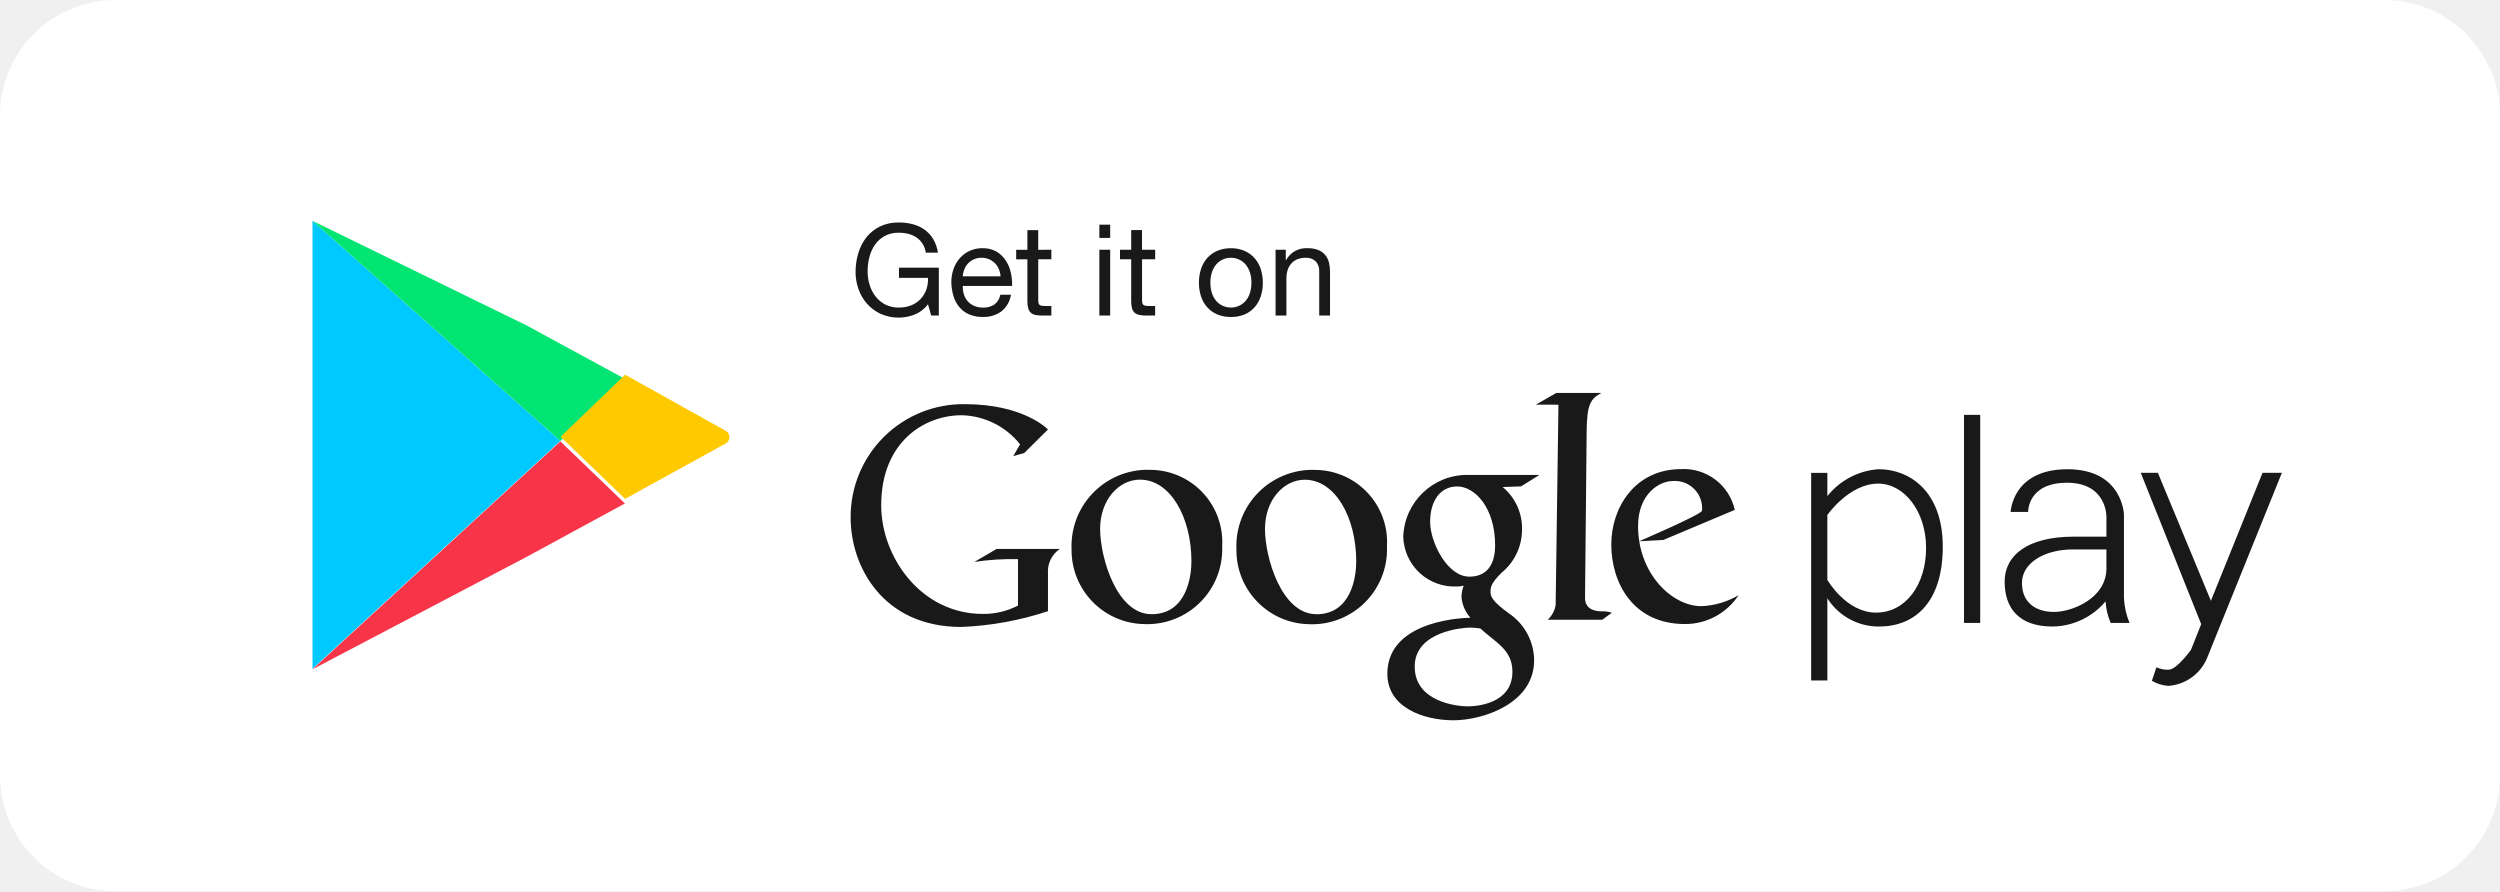
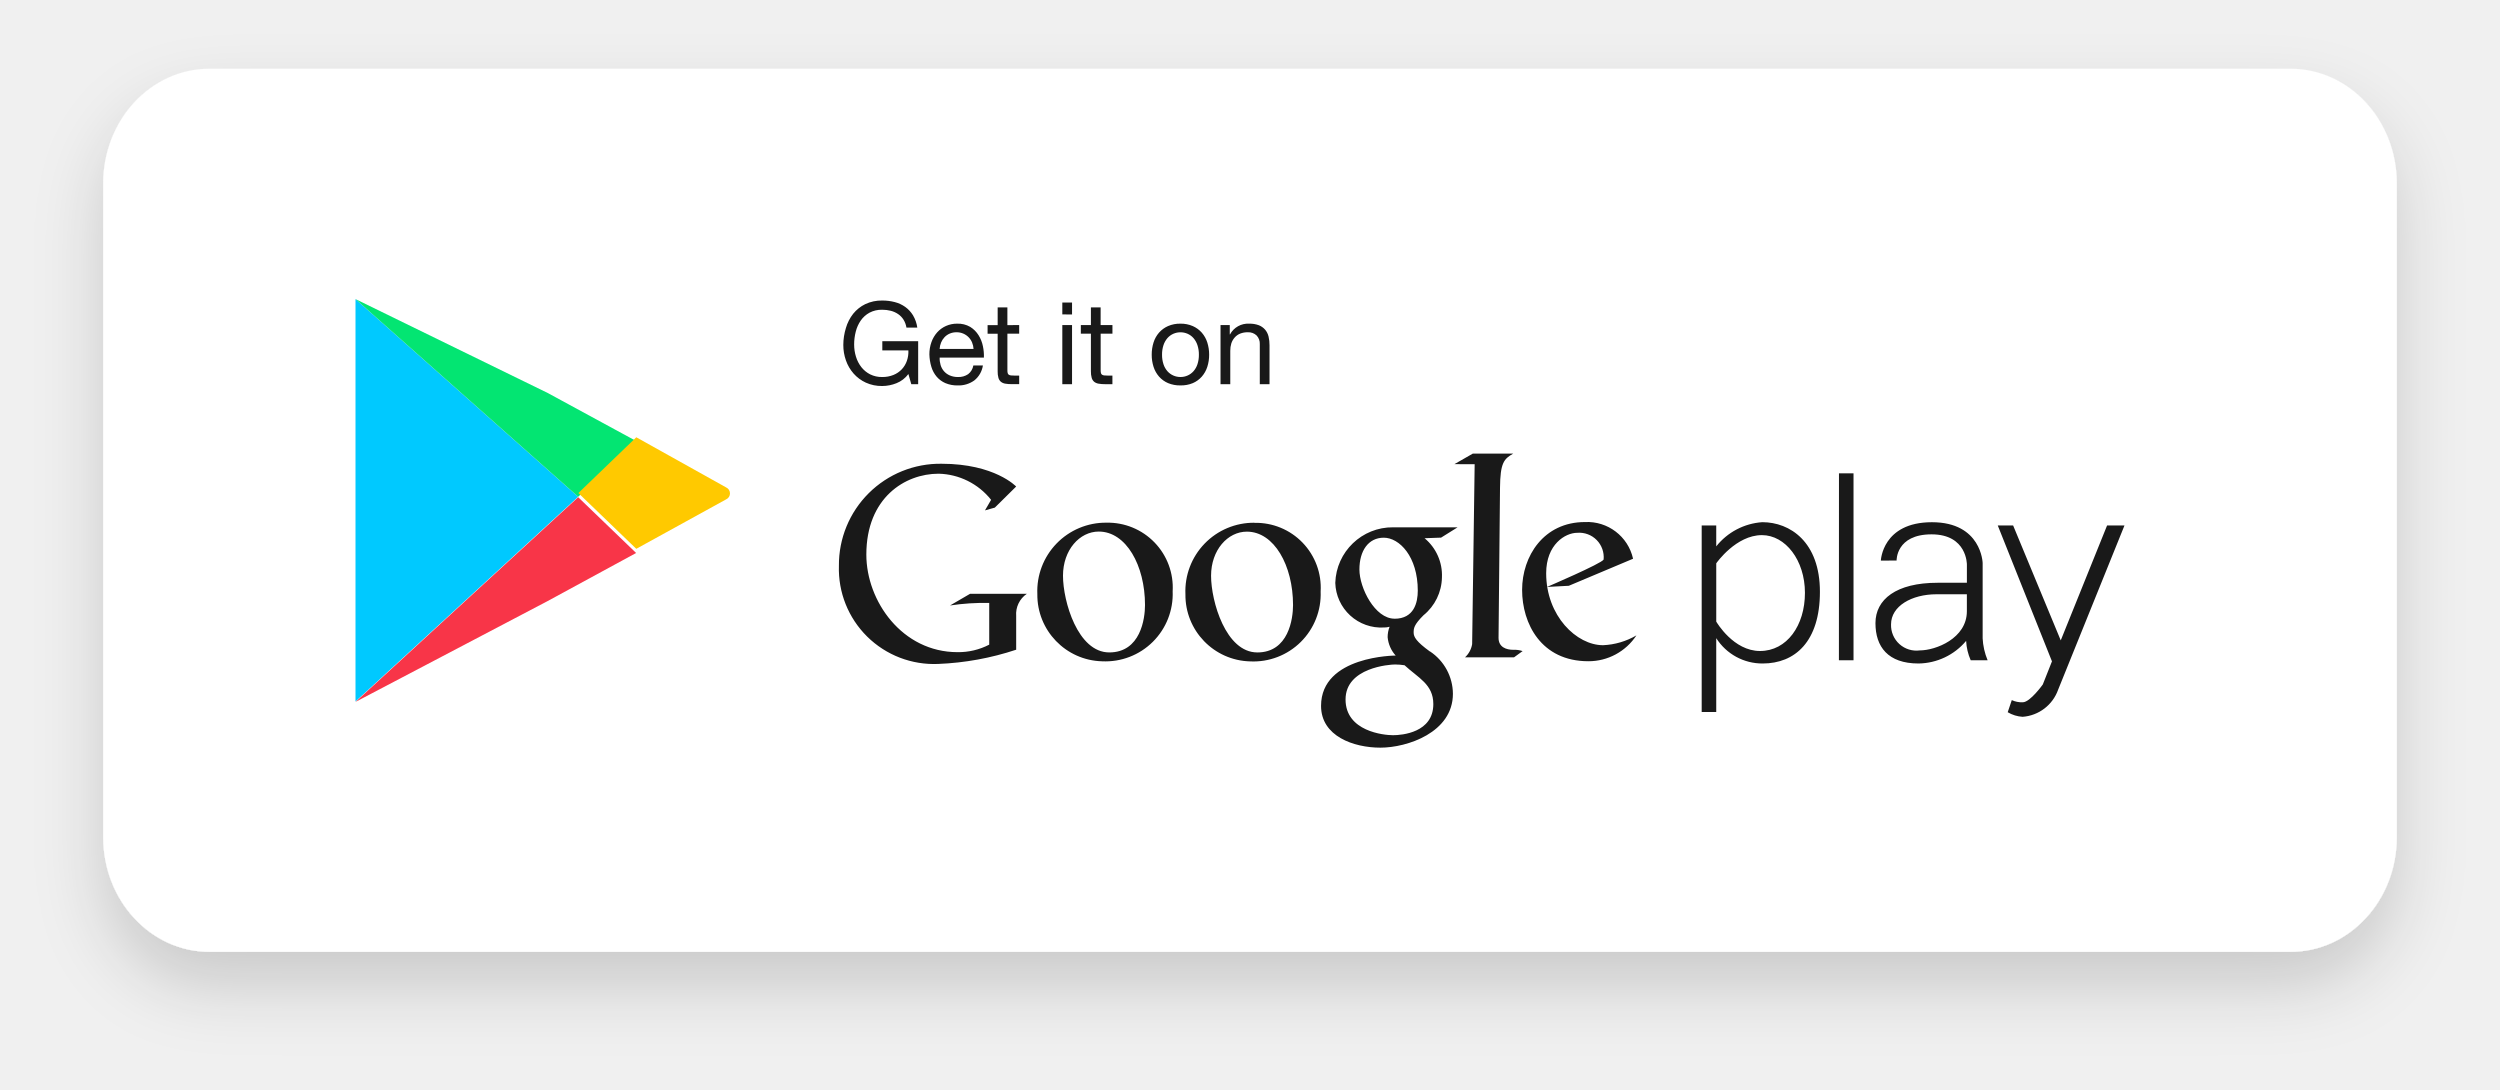
- <svg xmlns="http://www.w3.org/2000/svg" viewBox="0 0 216 77">
+ <svg xmlns="http://www.w3.org/2000/svg" viewBox="0 0 218 95">
  <defs>
    <style>
      .cls-1 {
        fill: #fff;
      }

      .cls-2 {
        fill: rgba(0,0,0,0);
      }

      .cls-3, .cls-4 {
        fill: #191919;
      }

      .cls-3 {
        fill-rule: evenodd;
      }

      .cls-5 {
        fill: #00c9ff;
      }

      .cls-6 {
        fill: #03e572;
      }

      .cls-7 {
        fill: #f83548;
      }

      .cls-8 {
        fill: #ffc900;
      }
+ 
+       .cls-9 {
+         filter: url(#Path_56);
+       }
    </style>
+     <filter id="Path_56" x="0" y="0" width="218" height="95" filterUnits="userSpaceOnUse">
+       <feOffset dy="3" input="SourceAlpha" />
+       <feGaussianBlur stdDeviation="3" result="blur" />
+       <feFlood flood-opacity="0.161" />
+       <feComposite operator="in" in2="blur" />
+       <feComposite in="SourceGraphic" />
+     </filter>
  </defs>
-   <g id="google" transform="translate(-1563 -598)">
-     <path id="Path_56" data-name="Path 56" class="cls-1" d="M10,0H206a10,10,0,0,1,10,10V67a10,10,0,0,1-10,10H10A10,10,0,0,1,0,67V10A10,10,0,0,1,10,0Z" transform="translate(1563 598)" />
-     <g id="get-it-on-google" transform="translate(1576 608.79)">
-       <path id="Path_50" data-name="Path 50" class="cls-2" d="M14,8H50V46.706H14Z" transform="translate(0 0.291)" />
-       <g id="Group_35" data-name="Group 35" transform="translate(60.447 6.475)">
-         <path id="Path_51" data-name="Path 51" class="cls-3" d="M149.235,22.377h1.4v17.98h-1.4Zm13.82,15.844V31s-.1-3.924-4.878-3.924-4.914,3.692-4.914,3.692l1.515-.006s-.074-2.519,3.362-2.519,3.4,2.912,3.4,2.912V32.9h-2.808c-4.009,0-5.986,1.611-5.986,3.882s1.2,3.884,4.139,3.884a6.075,6.075,0,0,0,4.582-2.175,5.285,5.285,0,0,0,.444,1.865h1.626a6.3,6.3,0,0,1-.48-2.137Zm-1.516-2.582c0,2.621-3.011,3.767-4.526,3.767s-2.771-.757-2.771-2.506,1.977-2.893,4.378-2.893h2.919Zm2.969-8.253h1.478l4.582,11.056,4.459-11.056H176.7s-5.838,14.434-6.38,15.793a3.932,3.932,0,0,1-3.424,2.615,3.175,3.175,0,0,1-1.429-.441l.393-1.165a2.263,2.263,0,0,0,1.06.207c.7,0,1.921-1.709,1.921-1.709l.887-2.227-5.222-13.074m-22.647-.312a6.194,6.194,0,0,0-4.43,2.326V27.387h-1.4V45.328h1.4v-7.1a5.25,5.25,0,0,0,4.466,2.438c3.1,0,5.506-2.1,5.506-6.9s-2.882-6.693-5.543-6.693Zm-.223,12.391c-2.547,0-4.159-2.744-4.208-2.827V31.03c.049-.07,1.913-2.712,4.392-2.712,2.254,0,4.139,2.408,4.139,5.552s-1.736,5.594-4.323,5.594ZM70.091,23.646s-2.051-2.193-7.179-2.193a9.734,9.734,0,0,0-9.872,9.812c0,4.171,2.744,9.438,9.563,9.438a27.147,27.147,0,0,0,7.487-1.364V36.1a2.359,2.359,0,0,1,1.025-2.139h-5.46l-1.923,1.123a21.951,21.951,0,0,1,3.769-.241v4.011a6.438,6.438,0,0,1-3.051.722c-5.321,0-8.769-4.907-8.769-9.385,0-5.466,3.717-7.78,6.948-7.78a6.64,6.64,0,0,1,5.051,2.513l-.59,1.016.949-.267,2.051-2.032m8.68,3.48a6.589,6.589,0,0,0-6.642,6.867,6.392,6.392,0,0,0,6.236,6.467,6.477,6.477,0,0,0,6.778-6.724,6.242,6.242,0,0,0-6.372-6.6Zm.272,12.48c-3.02,0-4.446-4.9-4.446-7.38s1.6-4.246,3.442-4.246c2.631,0,4.447,3.262,4.447,7.067C82.485,36.352,82.062,39.6,79.042,39.6Zm13.97-12.474A6.586,6.586,0,0,0,86.373,34a6.389,6.389,0,0,0,6.232,6.464,6.474,6.474,0,0,0,6.774-6.72,6.239,6.239,0,0,0-6.368-6.607Zm.27,12.474c-3.018,0-4.443-4.9-4.443-7.375s1.6-4.243,3.442-4.243c2.628,0,4.443,3.26,4.443,7.062,0,1.314-.424,4.561-3.442,4.561Zm16.606-.091c-1.306-.948-1.563-1.4-1.563-1.811s.014-.742.943-1.67a4.8,4.8,0,0,0,1.778-3.651,4.631,4.631,0,0,0-1.67-3.763l1.588-.057,1.589-.991H106.36a5.519,5.519,0,0,0-5.574,5.35,4.425,4.425,0,0,0,4.685,4.287,1.874,1.874,0,0,0,.538-.071,2.774,2.774,0,0,0-.188,1.006,3.051,3.051,0,0,0,.767,1.769s-7.177.007-7.177,4.84c0,2.921,3.137,4.018,5.709,4.018s6.974-1.457,6.974-5.179a4.931,4.931,0,0,0-2.208-4.075Zm-3.406-3.156c-1.878,0-3.373-2.95-3.373-4.733s.848-3.057,2.343-3.057,3.272,1.8,3.272,5.095c0,1.151-.364,2.7-2.242,2.7Zm-.142,11.208c-.869,0-4.565-.361-4.565-3.438s4.261-3.364,4.757-3.364a5.98,5.98,0,0,1,.918.074c1.314,1.221,2.768,1.826,2.768,3.736,0,2.739-3.01,2.993-3.878,2.993Zm5.9-26.063,1.772-1.016H117.9c-.9.509-1.245.91-1.268,3.281l-.141,14.441c0,.9.747,1.148,1.421,1.148a2.413,2.413,0,0,1,.894.125l-.825.6h-4.713a2.222,2.222,0,0,0,.685-1.27l.242-17.307-1.953-.006m17.188,9.087a4.513,4.513,0,0,0-4.627-3.518c-3.973,0-6.043,3.289-6.043,6.522s1.823,6.865,6.369,6.865a5.508,5.508,0,0,0,4.627-2.489,6.926,6.926,0,0,1-3.212.946c-2.531,0-5.47-2.8-5.47-6.922,0-2.775,1.84-3.891,2.994-3.891a2.356,2.356,0,0,1,2.531,2.574c-.2.387-5.443,2.632-5.443,2.632l2.1-.114,6.177-2.6" transform="translate(-52.992 -3.799)" />
-         <path id="Path_298" data-name="Path 298" class="cls-4" d="M6.732-.979,7.007,0h.66V-4.136H4.224v.88H6.732A2.67,2.67,0,0,1,6.589-2.25a2.291,2.291,0,0,1-.49.814,2.284,2.284,0,0,1-.8.544,2.8,2.8,0,0,1-1.089.2A2.494,2.494,0,0,1,3.05-.95a2.534,2.534,0,0,1-.842-.693,3.088,3.088,0,0,1-.517-1,3.963,3.963,0,0,1-.176-1.182,4.91,4.91,0,0,1,.154-1.227,3.287,3.287,0,0,1,.479-1.067,2.468,2.468,0,0,1,.836-.753,2.476,2.476,0,0,1,1.227-.286,3.2,3.2,0,0,1,.831.1,2.285,2.285,0,0,1,.7.314,1.841,1.841,0,0,1,.517.533,2.055,2.055,0,0,1,.286.775H7.59a3.175,3.175,0,0,0-.413-1.182,2.775,2.775,0,0,0-.748-.809,3.048,3.048,0,0,0-1.012-.467,4.734,4.734,0,0,0-1.2-.149A3.634,3.634,0,0,0,2.584-7.7a3.421,3.421,0,0,0-1.166.93,4.021,4.021,0,0,0-.7,1.359A5.569,5.569,0,0,0,.473-3.773,4.419,4.419,0,0,0,.726-2.288a3.827,3.827,0,0,0,.737,1.265A3.555,3.555,0,0,0,2.64-.149,3.667,3.667,0,0,0,4.213.176a3.715,3.715,0,0,0,1.375-.27A2.611,2.611,0,0,0,6.732-.979ZM13-3.388H9.735a1.948,1.948,0,0,1,.143-.622,1.658,1.658,0,0,1,.33-.511,1.511,1.511,0,0,1,.5-.346,1.628,1.628,0,0,1,.655-.127,1.6,1.6,0,0,1,.644.127,1.619,1.619,0,0,1,.506.341,1.6,1.6,0,0,1,.341.511A1.913,1.913,0,0,1,13-3.388ZM13.9-1.8h-.92a1.33,1.33,0,0,1-.5.836,1.618,1.618,0,0,1-.973.275,1.937,1.937,0,0,1-.8-.154,1.574,1.574,0,0,1-.561-.413,1.607,1.607,0,0,1-.319-.594,2.257,2.257,0,0,1-.088-.709H14a4.528,4.528,0,0,0-.1-1.093,3.152,3.152,0,0,0-.418-1.056,2.491,2.491,0,0,0-.8-.8,2.333,2.333,0,0,0-1.259-.313,2.586,2.586,0,0,0-1.073.22,2.521,2.521,0,0,0-.847.616,2.839,2.839,0,0,0-.556.935,3.422,3.422,0,0,0-.2,1.188,4.559,4.559,0,0,0,.193,1.2,2.617,2.617,0,0,0,.512.946A2.331,2.331,0,0,0,10.29-.1a2.921,2.921,0,0,0,1.182.22,2.581,2.581,0,0,0,1.606-.484A2.273,2.273,0,0,0,13.9-1.8Zm2.354-3.883v-1.7h-.935v1.7h-.968v.825h.968v3.619A2.161,2.161,0,0,0,15.4-.6a.776.776,0,0,0,.236.374.913.913,0,0,0,.418.181A3.357,3.357,0,0,0,16.676,0h.715V-.825h-.429A3.118,3.118,0,0,1,16.6-.841a.462.462,0,0,1-.215-.072.272.272,0,0,1-.1-.154,1.02,1.02,0,0,1-.028-.264V-4.862H17.39v-.825ZM22.473-6.71V-7.854h-.935V-6.71Zm-.935,1.023V0h.935V-5.687Zm3.685,0v-1.7h-.935v1.7H23.32v.825h.968v3.619a2.161,2.161,0,0,0,.077.638.776.776,0,0,0,.236.374.913.913,0,0,0,.418.181,3.357,3.357,0,0,0,.622.05h.715V-.825h-.429a3.118,3.118,0,0,1-.358-.016.462.462,0,0,1-.214-.072.272.272,0,0,1-.1-.154,1.02,1.02,0,0,1-.028-.264V-4.862H26.36v-.825ZM31.13-2.838a2.829,2.829,0,0,1,.138-.919,1.982,1.982,0,0,1,.379-.676,1.616,1.616,0,0,1,.567-.418,1.686,1.686,0,0,1,.688-.143,1.686,1.686,0,0,1,.688.143,1.616,1.616,0,0,1,.566.418,1.982,1.982,0,0,1,.38.676,2.829,2.829,0,0,1,.138.919,2.829,2.829,0,0,1-.138.918,1.922,1.922,0,0,1-.38.671,1.647,1.647,0,0,1-.566.413,1.686,1.686,0,0,1-.687.143,1.686,1.686,0,0,1-.687-.143,1.647,1.647,0,0,1-.567-.413,1.922,1.922,0,0,1-.379-.671,2.829,2.829,0,0,1-.14-.918Zm-.99,0a3.736,3.736,0,0,0,.176,1.166,2.662,2.662,0,0,0,.528.94,2.429,2.429,0,0,0,.869.627A2.947,2.947,0,0,0,32.9.121,2.937,2.937,0,0,0,34.094-.1a2.44,2.44,0,0,0,.864-.627,2.662,2.662,0,0,0,.528-.94,3.736,3.736,0,0,0,.176-1.166,3.788,3.788,0,0,0-.176-1.172,2.654,2.654,0,0,0-.528-.946,2.5,2.5,0,0,0-.864-.633A2.876,2.876,0,0,0,32.9-5.819a2.886,2.886,0,0,0-1.188.231,2.487,2.487,0,0,0-.869.633,2.654,2.654,0,0,0-.528.946,3.788,3.788,0,0,0-.175,1.171Zm6.622-2.849V0H37.7V-3.212a2.3,2.3,0,0,1,.1-.71,1.611,1.611,0,0,1,.313-.566,1.392,1.392,0,0,1,.522-.374,1.906,1.906,0,0,1,.743-.132,1.145,1.145,0,0,1,.847.308,1.13,1.13,0,0,1,.308.836V0h.935V-3.74a3.519,3.519,0,0,0-.093-.842,1.594,1.594,0,0,0-.325-.655,1.537,1.537,0,0,0-.6-.429,2.468,2.468,0,0,0-.935-.154,1.969,1.969,0,0,0-1.848,1.034h-.022v-.9Z" transform="translate(0 10)" />
+   <g id="google" transform="translate(-1554 -592)">
+     <g class="cls-9" transform="matrix(1, 0, 0, 1, 1554, 592)">
+       <path id="Path_56-2" data-name="Path 56" class="cls-1" d="M9.259,0H190.741C195.854,0,200,4.477,200,10V67c0,5.523-4.146,10-9.259,10H9.259C4.146,77,0,72.523,0,67V10C0,4.477,4.146,0,9.259,0Z" transform="translate(9 6)" />
+     </g>
+     <g id="get-it-on-google" transform="translate(1571 609.79)">
+       <path id="Path_50" data-name="Path 50" class="cls-2" d="M14,8H46.637V43.09H14Z" transform="translate(0 0.291)" />
+       <g id="Group_35" data-name="Group 35" transform="translate(56.151 8.418)">
+         <path id="Path_51" data-name="Path 51" class="cls-3" d="M140.247,22.2h1.269V38.5h-1.274Zm12.529,14.364V30.017s-.091-3.557-4.422-3.557-4.455,3.347-4.455,3.347l1.373-.005s-.067-2.284,3.048-2.284,3.082,2.64,3.082,2.64V31.74h-2.546c-3.634,0-5.427,1.46-5.427,3.519s1.088,3.521,3.752,3.521a5.507,5.507,0,0,0,4.154-1.972,4.791,4.791,0,0,0,.4,1.691h1.474a5.711,5.711,0,0,1-.435-1.937ZM151.4,34.223c0,2.376-2.73,3.415-4.1,3.415a2.216,2.216,0,0,1-2.512-2.272c0-1.586,1.792-2.623,3.969-2.623H151.4Zm2.692-7.482h1.34l4.154,10.023,4.042-10.023h1.517s-5.293,13.085-5.784,14.317a3.565,3.565,0,0,1-3.1,2.371,2.878,2.878,0,0,1-1.3-.4l.356-1.056a2.052,2.052,0,0,0,.961.188c.635,0,1.742-1.549,1.742-1.549l.8-2.019L154.092,26.74m-20.531-.283a5.615,5.615,0,0,0-4.016,2.109V26.742h-1.269V43.007h1.269V36.57a4.76,4.76,0,0,0,4.049,2.21c2.81,0,4.992-1.9,4.992-6.255s-2.613-6.068-5.025-6.068Zm-.2,11.233c-2.309,0-3.77-2.488-3.815-2.563V30.045c.044-.063,1.734-2.459,3.982-2.459,2.043,0,3.752,2.183,3.752,5.033s-1.574,5.071-3.919,5.071ZM68.5,23.35s-1.859-1.988-6.508-1.988a8.825,8.825,0,0,0-8.95,8.9,8.3,8.3,0,0,0,8.67,8.556A24.61,24.61,0,0,0,68.5,37.577V34.641a2.139,2.139,0,0,1,.929-1.939h-4.95L62.733,33.72A19.9,19.9,0,0,1,66.15,33.5v3.636a5.837,5.837,0,0,1-2.766.655c-4.824,0-7.95-4.449-7.95-8.508,0-4.955,3.37-7.053,6.3-7.053a6.02,6.02,0,0,1,4.579,2.278l-.535.921.86-.242L68.5,23.346M76.366,26.5a5.973,5.973,0,0,0-6.021,6.225A5.8,5.8,0,0,0,76,38.589a5.872,5.872,0,0,0,6.145-6.1,5.659,5.659,0,0,0-5.777-5.988Zm.247,11.314c-2.738,0-4.031-4.442-4.031-6.69s1.451-3.849,3.12-3.849c2.385,0,4.032,2.957,4.032,6.407C79.734,34.869,79.35,37.815,76.613,37.815ZM89.277,26.506a5.971,5.971,0,0,0-6.019,6.231,5.792,5.792,0,0,0,5.65,5.86,5.869,5.869,0,0,0,6.141-6.092,5.656,5.656,0,0,0-5.773-5.99Zm.245,11.309c-2.736,0-4.028-4.442-4.028-6.686s1.451-3.847,3.12-3.847c2.382,0,4.028,2.955,4.028,6.4,0,1.191-.384,4.135-3.12,4.135Zm15.054-.082c-1.184-.859-1.417-1.269-1.417-1.642s.013-.673.855-1.514a4.351,4.351,0,0,0,1.612-3.31,4.2,4.2,0,0,0-1.514-3.411l1.44-.052,1.441-.9h-5.614a5,5,0,0,0-5.053,4.85,4.012,4.012,0,0,0,4.247,3.886,1.7,1.7,0,0,0,.488-.064,2.515,2.515,0,0,0-.17.912,2.766,2.766,0,0,0,.7,1.6s-6.506.006-6.506,4.388c0,2.648,2.844,3.643,5.176,3.643s6.322-1.321,6.322-4.7a4.47,4.47,0,0,0-2-3.694Zm-3.088-2.861c-1.7,0-3.058-2.674-3.058-4.291s.769-2.771,2.124-2.771,2.966,1.632,2.966,4.619c0,1.043-.33,2.448-2.033,2.448Zm-.129,10.161c-.788,0-4.138-.327-4.138-3.117s3.863-3.05,4.313-3.05a5.422,5.422,0,0,1,.832.067c1.191,1.107,2.509,1.655,2.509,3.387,0,2.483-2.729,2.713-3.516,2.713ZM106.709,21.4l1.606-.921h3.525c-.82.461-1.129.825-1.15,2.974l-.128,13.092c0,.816.677,1.041,1.288,1.041a2.188,2.188,0,0,1,.81.113l-.748.544h-4.273a2.014,2.014,0,0,0,.621-1.151l.219-15.69-1.771-.005m15.582,8.238a4.091,4.091,0,0,0-4.195-3.189c-3.6,0-5.478,2.982-5.478,5.913s1.653,6.224,5.774,6.224a4.993,4.993,0,0,0,4.195-2.256,6.279,6.279,0,0,1-2.912.858c-2.295,0-4.959-2.538-4.959-6.275,0-2.516,1.668-3.527,2.714-3.527a2.136,2.136,0,0,1,2.295,2.334c-.181.351-4.934,2.386-4.934,2.386l1.9-.1,5.6-2.357" transform="translate(-53.04 -7.131)" />
+         <path id="Path_298" data-name="Path 298" class="cls-4" d="M6.147-1.639,6.4-.752h.6V-4.5H3.874v.8H6.147a2.421,2.421,0,0,1-.13.912,2.077,2.077,0,0,1-.444.738,2.071,2.071,0,0,1-.725.493,2.538,2.538,0,0,1-.987.181,2.261,2.261,0,0,1-1.052-.234,2.3,2.3,0,0,1-.763-.628,2.8,2.8,0,0,1-.469-.907,3.593,3.593,0,0,1-.16-1.072,4.451,4.451,0,0,1,.14-1.112A2.98,2.98,0,0,1,1.992-6.3a2.237,2.237,0,0,1,.758-.683,2.245,2.245,0,0,1,1.112-.259,2.9,2.9,0,0,1,.753.091,2.072,2.072,0,0,1,.635.285,1.669,1.669,0,0,1,.469.483,1.863,1.863,0,0,1,.259.7h.947a2.878,2.878,0,0,0-.374-1.072,2.516,2.516,0,0,0-.678-.733,2.763,2.763,0,0,0-.917-.423,4.292,4.292,0,0,0-1.088-.135,3.294,3.294,0,0,0-1.48.314,3.1,3.1,0,0,0-1.057.843A3.645,3.645,0,0,0,.7-5.654,5.049,5.049,0,0,0,.473-4.172,4.006,4.006,0,0,0,.7-2.826a3.469,3.469,0,0,0,.668,1.147,3.223,3.223,0,0,0,1.067.792,3.324,3.324,0,0,0,1.426.295A3.368,3.368,0,0,0,5.11-.837a2.367,2.367,0,0,0,1.037-.8ZM11.83-3.823H8.87A1.766,1.766,0,0,1,9-4.387a1.5,1.5,0,0,1,.3-.463,1.37,1.37,0,0,1,.453-.314,1.476,1.476,0,0,1,.594-.115,1.451,1.451,0,0,1,.584.115,1.468,1.468,0,0,1,.459.309,1.45,1.45,0,0,1,.309.463A1.734,1.734,0,0,1,11.83-3.823Zm.816,1.44h-.834a1.206,1.206,0,0,1-.453.758,1.467,1.467,0,0,1-.882.249,1.756,1.756,0,0,1-.725-.14,1.427,1.427,0,0,1-.509-.374,1.457,1.457,0,0,1-.289-.539,2.046,2.046,0,0,1-.08-.643h3.859a4.1,4.1,0,0,0-.087-.991,2.857,2.857,0,0,0-.379-.957,2.258,2.258,0,0,0-.725-.725A2.115,2.115,0,0,0,10.4-6.029a2.344,2.344,0,0,0-.973.2,2.285,2.285,0,0,0-.768.558,2.574,2.574,0,0,0-.5.848,3.1,3.1,0,0,0-.181,1.077,4.133,4.133,0,0,0,.175,1.088,2.372,2.372,0,0,0,.464.858,2.113,2.113,0,0,0,.76.558,2.648,2.648,0,0,0,1.072.2A2.34,2.34,0,0,0,11.9-1.082a2.061,2.061,0,0,0,.745-1.3ZM14.78-5.9V-7.445h-.848V-5.9h-.878v.748h.878v3.281A1.959,1.959,0,0,0,14-1.3a.7.7,0,0,0,.214.339.828.828,0,0,0,.379.164,3.043,3.043,0,0,0,.568.042h.648V-1.5h-.389a2.827,2.827,0,0,1-.328-.015.419.419,0,0,1-.195-.065.247.247,0,0,1-.091-.14.925.925,0,0,1-.025-.239v-3.2h1.027v-.748Zm5.638-.931V-7.872H19.57v1.037Zm-.848.927V-.752h.848V-5.907Zm3.341,0V-7.448h-.848v1.541h-.878v.748h.878v3.281a1.959,1.959,0,0,0,.07.578.7.7,0,0,0,.214.339.828.828,0,0,0,.379.164,3.043,3.043,0,0,0,.564.045h.648V-1.5h-.389a2.827,2.827,0,0,1-.325-.015.419.419,0,0,1-.194-.065.247.247,0,0,1-.091-.14.925.925,0,0,1-.025-.239v-3.2h1.027v-.748Zm5.355,2.583a2.565,2.565,0,0,1,.125-.833,1.8,1.8,0,0,1,.344-.613,1.465,1.465,0,0,1,.514-.379,1.528,1.528,0,0,1,.624-.13,1.528,1.528,0,0,1,.624.13,1.465,1.465,0,0,1,.513.379,1.8,1.8,0,0,1,.344.613,2.565,2.565,0,0,1,.125.833,2.565,2.565,0,0,1-.125.832,1.742,1.742,0,0,1-.345.608,1.493,1.493,0,0,1-.513.374,1.528,1.528,0,0,1-.623.13,1.528,1.528,0,0,1-.623-.13,1.493,1.493,0,0,1-.514-.374,1.742,1.742,0,0,1-.344-.608A2.565,2.565,0,0,1,28.266-3.324Zm-.9,0a3.387,3.387,0,0,0,.16,1.057,2.413,2.413,0,0,0,.479.852,2.2,2.2,0,0,0,.788.568,2.672,2.672,0,0,0,1.076.2,2.663,2.663,0,0,0,1.082-.2,2.212,2.212,0,0,0,.783-.568,2.413,2.413,0,0,0,.479-.852,3.387,3.387,0,0,0,.16-1.057,3.434,3.434,0,0,0-.16-1.063,2.406,2.406,0,0,0-.479-.858,2.266,2.266,0,0,0-.783-.574,2.607,2.607,0,0,0-1.082-.213,2.616,2.616,0,0,0-1.077.209,2.255,2.255,0,0,0-.788.574,2.406,2.406,0,0,0-.479.858,3.434,3.434,0,0,0-.159,1.062Zm6-2.583V-.752h.85V-3.663a2.085,2.085,0,0,1,.091-.644A1.46,1.46,0,0,1,34.6-4.82a1.262,1.262,0,0,1,.473-.339,1.728,1.728,0,0,1,.674-.12A1.038,1.038,0,0,1,36.511-5a1.024,1.024,0,0,1,.279.758v3.49h.848V-4.142a3.19,3.19,0,0,0-.084-.763,1.445,1.445,0,0,0-.295-.594,1.393,1.393,0,0,0-.544-.389,2.237,2.237,0,0,0-.848-.14,1.785,1.785,0,0,0-1.675.937h-.02v-.816Z" transform="translate(-0.087 8.044)" />
      </g>
-       <path id="Path_52" data-name="Path 52" class="cls-5" d="M14,8V46.706L35.418,27.013Z" transform="translate(0 0.291)" />
-       <path id="Path_53" data-name="Path 53" class="cls-6" d="M40.987,21.648l-8.5-4.617L14,8,35.418,27.013Z" transform="translate(0 0.291)" />
-       <path id="Path_54" data-name="Path 54" class="cls-7" d="M14,43.692l18.491-9.71,8.5-4.618L35.418,24Z" transform="translate(0 3.346)" />
-       <path id="Path_55" data-name="Path 55" class="cls-8" d="M37.569,20,32,25.364l5.569,5.365,8.639-4.754a.631.631,0,0,0,0-1.154Z" transform="translate(3.437 1.582)" />
+       <path id="Path_52" data-name="Path 52" class="cls-5" d="M14,8V43.09L33.417,25.237Z" transform="translate(0 0.291)" />
+       <path id="Path_53" data-name="Path 53" class="cls-6" d="M38.466,20.373,30.76,16.187,14,8,33.417,25.237Z" transform="translate(0 0.291)" />
+       <path id="Path_54" data-name="Path 54" class="cls-7" d="M14,41.852l16.763-8.8,7.706-4.187L33.417,24Z" transform="translate(0 1.566)" />
+       <path id="Path_55" data-name="Path 55" class="cls-8" d="M37.049,20,32,24.863l5.049,4.864,7.832-4.31a.572.572,0,0,0,0-1.046Z" transform="translate(1.434 0.34)" />
    </g>
  </g>
</svg>
